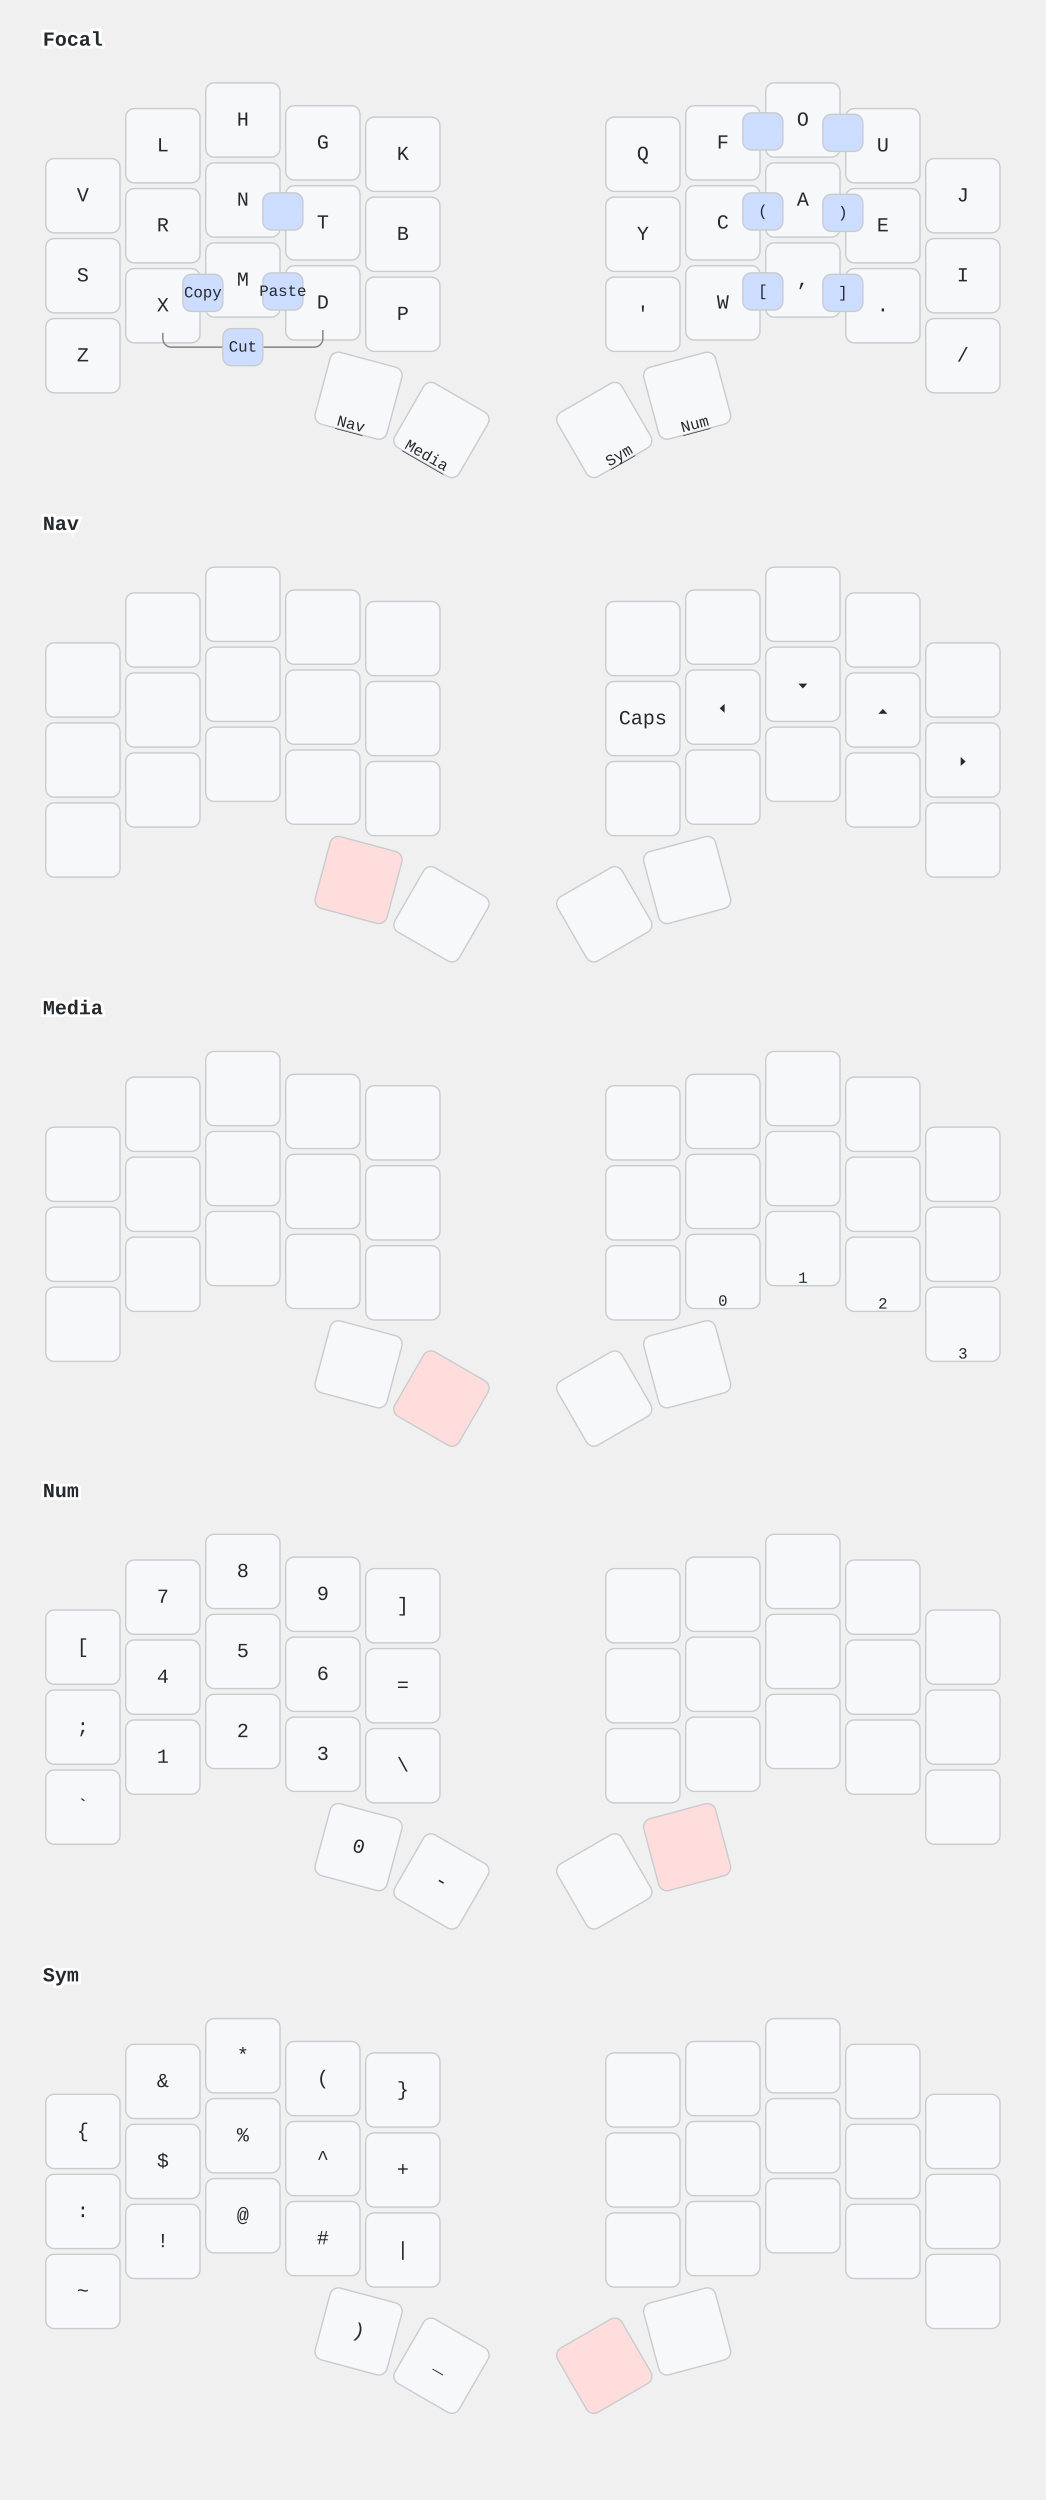
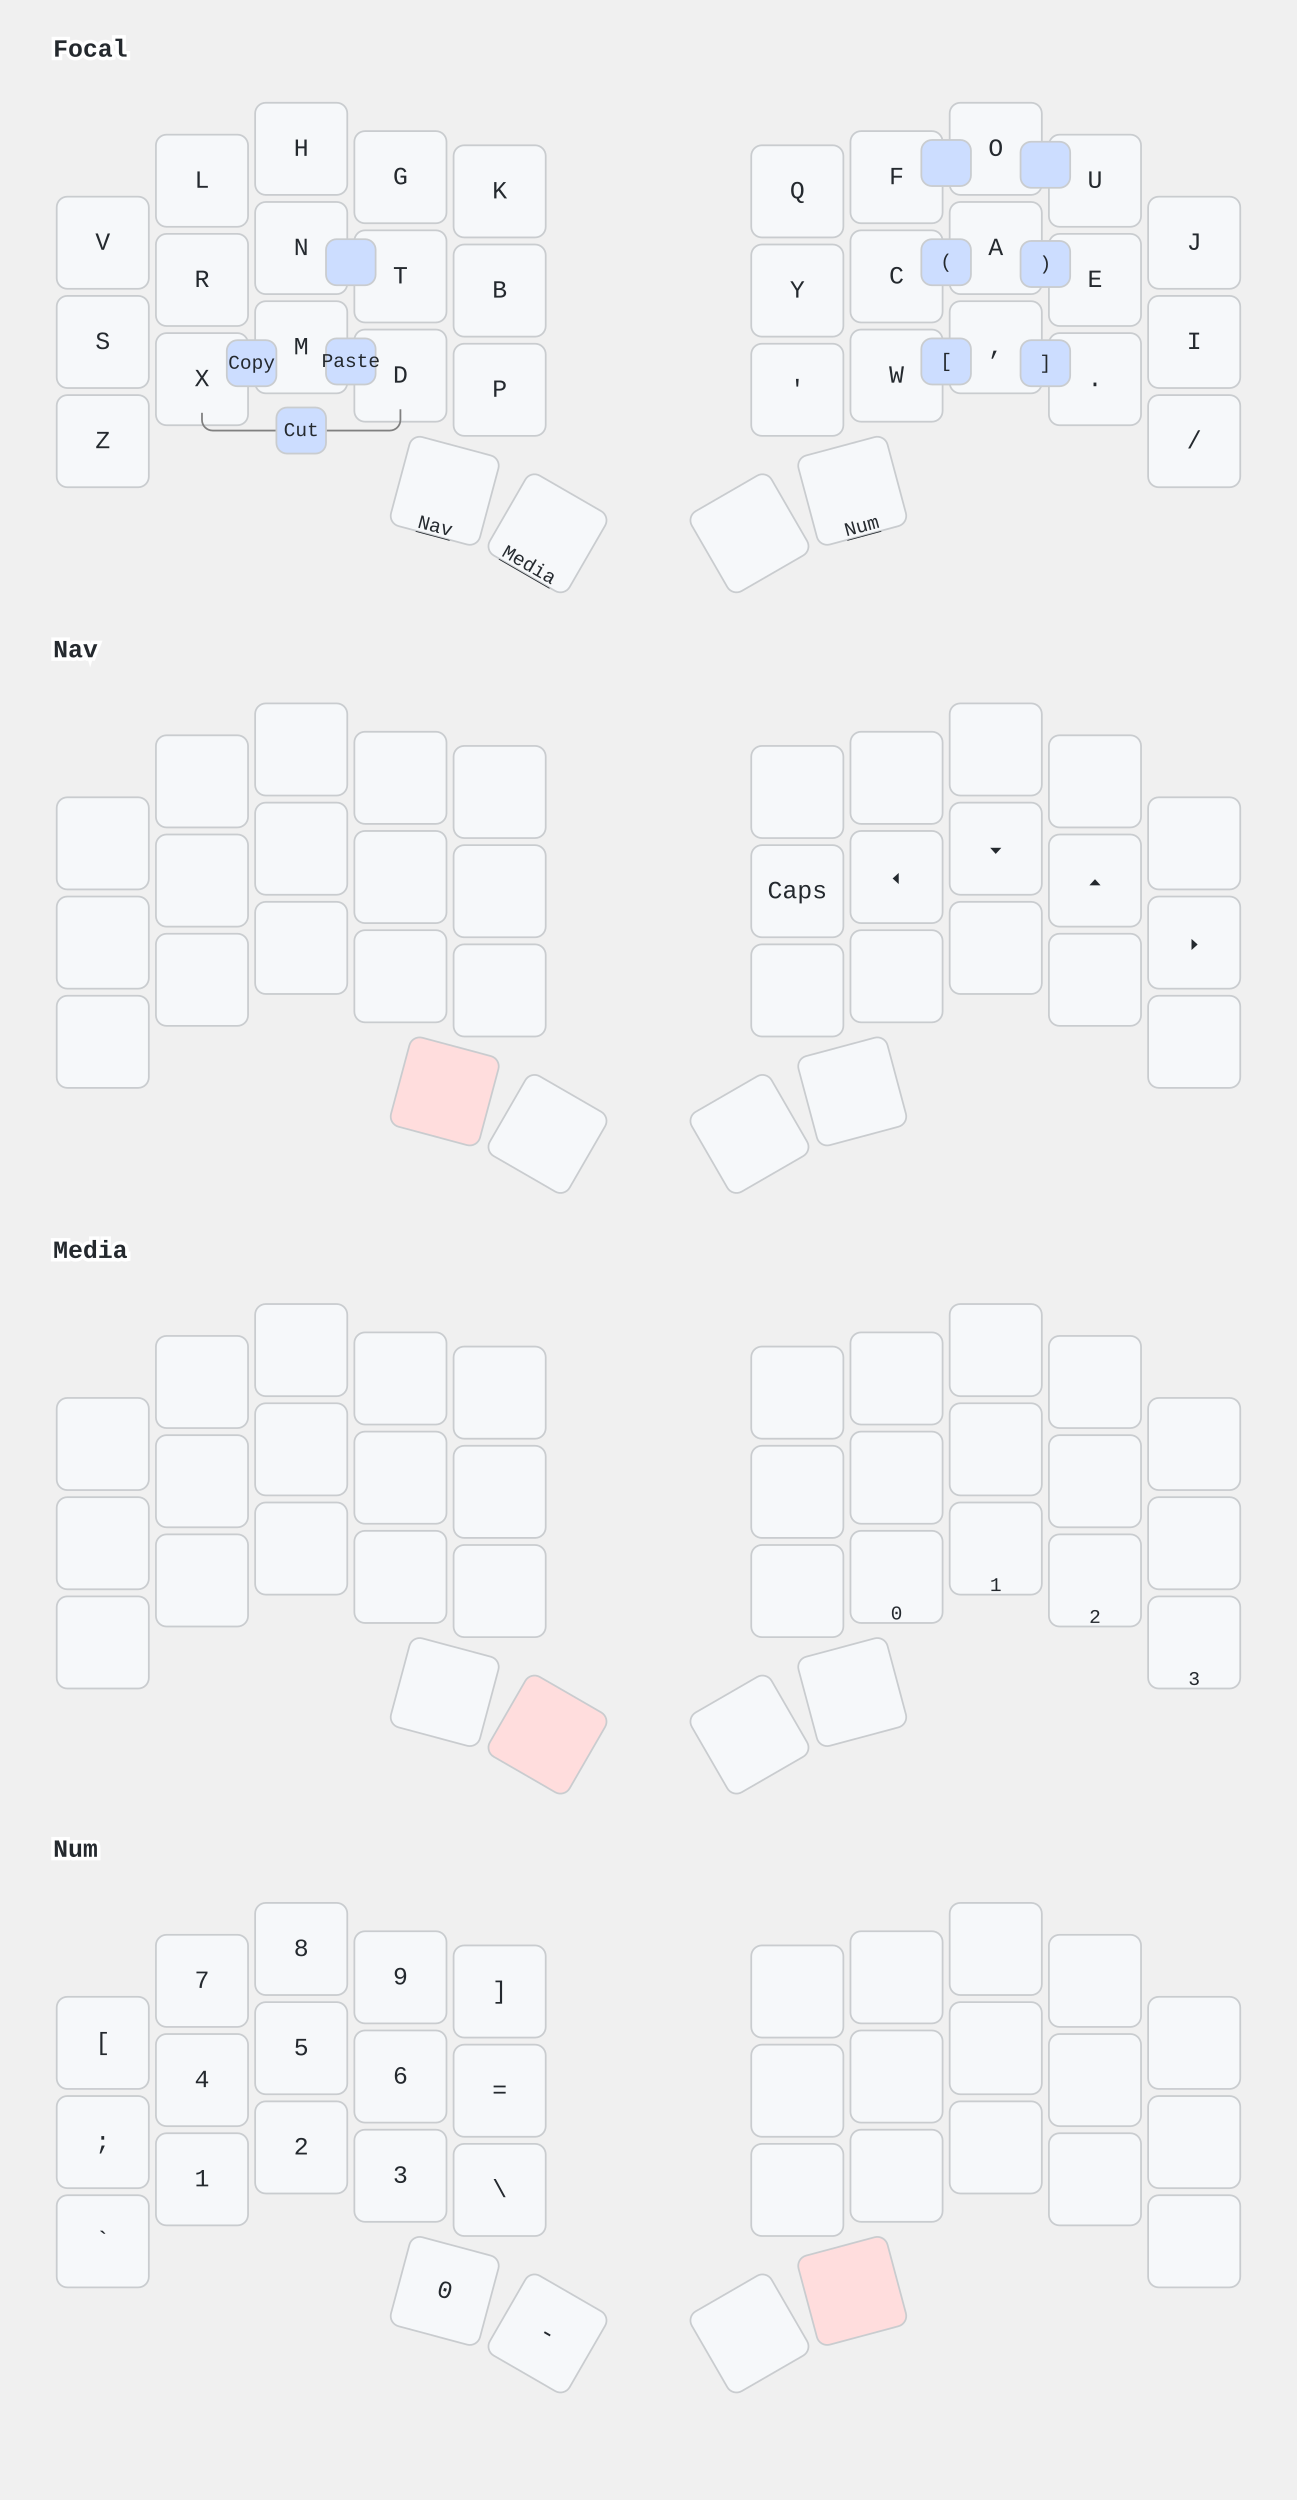
- <svg xmlns="http://www.w3.org/2000/svg" xmlns:xlink="http://www.w3.org/1999/xlink" width="732" height="1750" viewBox="0 0 732 1750" class="keymap">
+ <svg xmlns="http://www.w3.org/2000/svg" xmlns:xlink="http://www.w3.org/1999/xlink" width="732" height="1411" viewBox="0 0 732 1411" class="keymap">
  <defs>/* start glyphs */
<svg id="mdi:apple-keyboard-command">
      <svg id="mdi-apple-keyboard-command" viewBox="0 0 24 24">
        <path d="M6,2A4,4 0 0,1 10,6V8H14V6A4,4 0 0,1 18,2A4,4 0 0,1 22,6A4,4 0 0,1 18,10H16V14H18A4,4 0 0,1 22,18A4,4 0 0,1 18,22A4,4 0 0,1 14,18V16H10V18A4,4 0 0,1 6,22A4,4 0 0,1 2,18A4,4 0 0,1 6,14H8V10H6A4,4 0 0,1 2,6A4,4 0 0,1 6,2M16,18A2,2 0 0,0 18,20A2,2 0 0,0 20,18A2,2 0 0,0 18,16H16V18M14,10H10V14H14V10M6,16A2,2 0 0,0 4,18A2,2 0 0,0 6,20A2,2 0 0,0 8,18V16H6M8,6A2,2 0 0,0 6,4A2,2 0 0,0 4,6A2,2 0 0,0 6,8H8V6M18,8A2,2 0 0,0 20,6A2,2 0 0,0 18,4A2,2 0 0,0 16,6V8H18Z" />
      </svg>
    </svg>
    <svg id="mdi:apple-keyboard-control">
      <svg id="mdi-apple-keyboard-control" viewBox="0 0 24 24">
        <path d="M19.78,11.78L18.36,13.19L12,6.83L5.64,13.19L4.22,11.78L12,4L19.78,11.78Z" />
      </svg>
    </svg>
    <svg id="mdi:apple-keyboard-option">
      <svg id="mdi-apple-keyboard-option" viewBox="0 0 24 24">
        <path d="M3,4H9.11L16.15,18H21V20H14.88L7.84,6H3V4M14,4H21V6H14V4Z" />
      </svg>
    </svg>
    <svg id="mdi:apple-keyboard-shift">
      <svg id="mdi-apple-keyboard-shift" viewBox="0 0 24 24">
        <path d="M15,18V12H17.17L12,6.83L6.83,12H9V18H15M12,4L22,14H17V20H7V14H2L12,4Z" />
      </svg>
    </svg>
    <svg id="mdi:backspace-outline">
      <svg id="mdi-backspace-outline" viewBox="0 0 24 24">
        <path d="M19,15.59L17.59,17L14,13.41L10.41,17L9,15.59L12.59,12L9,8.41L10.41,7L14,10.59L17.59,7L19,8.41L15.41,12L19,15.59M22,3A2,2 0 0,1 24,5V19A2,2 0 0,1 22,21H7C6.31,21 5.77,20.64 5.41,20.11L0,12L5.41,3.88C5.77,3.35 6.31,3 7,3H22M22,5H7L2.28,12L7,19H22V5Z" />
      </svg>
    </svg>
    <svg id="mdi:backspace-reverse-outline">
      <svg id="mdi-backspace-reverse-outline" viewBox="0 0 24 24">
        <path d="M5,15.59L6.41,17L10,13.41L13.59,17L15,15.59L11.41,12L15,8.41L13.59,7L10,10.59L6.41,7L5,8.41L8.59,12L5,15.59M2,3A2,2 0 0,0 0,5V19A2,2 0 0,0 2,21H17C17.69,21 18.23,20.64 18.59,20.11L24,12L18.59,3.88C18.23,3.35 17.69,3 17,3H2M2,5H17L21.72,12L17,19H2V5Z" />
      </svg>
    </svg>
    <svg id="mdi:bluetooth-connect">
      <svg id="mdi-bluetooth-connect" viewBox="0 0 24 24">
        <path d="M19,10L17,12L19,14L21,12M14.88,16.29L13,18.17V14.41M13,5.83L14.88,7.71L13,9.58M17.71,7.71L12,2H11V9.58L6.41,5L5,6.41L10.59,12L5,17.58L6.41,19L11,14.41V22H12L17.71,16.29L13.41,12M7,12L5,10L3,12L5,14L7,12Z" />
      </svg>
    </svg>
    <svg id="mdi:bluetooth-off">
      <svg id="mdi-bluetooth-off" viewBox="0 0 24 24">
        <path d="M13,5.83L14.88,7.71L13.28,9.31L14.69,10.72L17.71,7.7L12,2H11V7.03L13,9.03M5.41,4L4,5.41L10.59,12L5,17.59L6.41,19L11,14.41V22H12L16.29,17.71L18.59,20L20,18.59M13,18.17V14.41L14.88,16.29" />
      </svg>
    </svg>
    <svg id="mdi:keyboard-esc">
      <svg id="mdi-keyboard-esc" viewBox="0 0 24 24">
        <path d="M1 7H7V9H3V11H7V13H3V15H7V17H1V7M11 7H15V9H11V11H13C14.11 11 15 11.9 15 13V15C15 16.11 14.11 17 13 17H9V15H13V13H11C9.9 13 9 12.11 9 11V9C9 7.9 9.9 7 11 7M19 7H21C22.11 7 23 7.9 23 9V10H21V9H19V15H21V14H23V15C23 16.11 22.11 17 21 17H19C17.9 17 17 16.11 17 15V9C17 7.9 17.9 7 19 7Z" />
      </svg>
    </svg>
    <svg id="mdi:keyboard-return">
      <svg id="mdi-keyboard-return" viewBox="0 0 24 24">
        <path d="M19,7V11H5.83L9.41,7.41L8,6L2,12L8,18L9.41,16.58L5.83,13H21V7H19Z" />
      </svg>
    </svg>
    <svg id="mdi:keyboard-space">
      <svg id="mdi-keyboard-space" viewBox="0 0 24 24">
        <path d="M3 15H5V19H19V15H21V19C21 20.1 20.1 21 19 21H5C3.9 21 3 20.1 3 19V15Z" />
      </svg>
    </svg>
    <svg id="mdi:keyboard-tab">
      <svg id="mdi-keyboard-tab" viewBox="0 0 24 24">
        <path d="M20,18H22V6H20M11.59,7.41L15.17,11H1V13H15.17L11.59,16.58L13,18L19,12L13,6L11.59,7.41Z" />
      </svg>
    </svg>
    <svg id="mdi:lightbulb-on-outline">
      <svg id="mdi-lightbulb-on-outline" viewBox="0 0 24 24">
        <path d="M20,11H23V13H20V11M1,11H4V13H1V11M13,1V4H11V1H13M4.92,3.5L7.05,5.64L5.63,7.05L3.5,4.93L4.92,3.5M16.95,5.63L19.07,3.5L20.5,4.93L18.37,7.05L16.95,5.63M12,6A6,6 0 0,1 18,12C18,14.22 16.79,16.16 15,17.2V19A1,1 0 0,1 14,20H10A1,1 0 0,1 9,19V17.2C7.21,16.16 6,14.22 6,12A6,6 0 0,1 12,6M14,21V22A1,1 0 0,1 13,23H11A1,1 0 0,1 10,22V21H14M11,18H13V15.87C14.73,15.43 16,13.86 16,12A4,4 0 0,0 12,8A4,4 0 0,0 8,12C8,13.86 9.27,15.43 11,15.87V18Z" />
      </svg>
    </svg>
    <svg id="mdi:lightbulb-outline">
      <svg id="mdi-lightbulb-outline" viewBox="0 0 24 24">
        <path d="M12,2A7,7 0 0,1 19,9C19,11.38 17.81,13.47 16,14.74V17A1,1 0 0,1 15,18H9A1,1 0 0,1 8,17V14.74C6.19,13.47 5,11.38 5,9A7,7 0 0,1 12,2M9,21V20H15V21A1,1 0 0,1 14,22H10A1,1 0 0,1 9,21M12,4A5,5 0 0,0 7,9C7,11.05 8.23,12.81 10,13.58V16H14V13.58C15.77,12.81 17,11.05 17,9A5,5 0 0,0 12,4Z" />
      </svg>
    </svg>
    <svg id="mdi:play-pause">
      <svg id="mdi-play-pause" viewBox="0 0 24 24">
        <path d="M3,5V19L11,12M13,19H16V5H13M18,5V19H21V5" />
      </svg>
    </svg>
    <svg id="mdi:skip-next">
      <svg id="mdi-skip-next" viewBox="0 0 24 24">
        <path d="M16,18H18V6H16M6,18L14.5,12L6,6V18Z" />
      </svg>
    </svg>
    <svg id="mdi:skip-previous">
      <svg id="mdi-skip-previous" viewBox="0 0 24 24">
        <path d="M6,18V6H8V18H6M9.5,12L18,6V18L9.5,12Z" />
      </svg>
    </svg>
    <svg id="mdi:volume-high">
      <svg id="mdi-volume-high" viewBox="0 0 24 24">
        <path d="M14,3.23V5.29C16.89,6.15 19,8.83 19,12C19,15.17 16.89,17.84 14,18.7V20.77C18,19.86 21,16.28 21,12C21,7.72 18,4.14 14,3.23M16.5,12C16.5,10.23 15.5,8.71 14,7.97V16C15.5,15.29 16.5,13.76 16.5,12M3,9V15H7L12,20V4L7,9H3Z" />
      </svg>
    </svg>
    <svg id="mdi:volume-low">
      <svg id="mdi-volume-low" viewBox="0 0 24 24">
        <path d="M7,9V15H11L16,20V4L11,9H7Z" />
      </svg>
    </svg>
    <svg id="mdi:volume-off">
      <svg id="mdi-volume-off" viewBox="0 0 24 24">
        <path d="M12,4L9.91,6.09L12,8.18M4.27,3L3,4.27L7.73,9H3V15H7L12,20V13.27L16.25,17.53C15.58,18.04 14.83,18.46 14,18.7V20.77C15.38,20.45 16.63,19.82 17.68,18.96L19.73,21L21,19.73L12,10.73M19,12C19,12.94 18.8,13.82 18.46,14.64L19.97,16.15C20.62,14.91 21,13.5 21,12C21,7.72 18,4.14 14,3.23V5.29C16.89,6.15 19,8.83 19,12M16.5,12C16.5,10.23 15.5,8.71 14,7.97V10.18L16.45,12.63C16.5,12.43 16.5,12.21 16.5,12Z" />
      </svg>
    </svg>
  </defs>/* end glyphs */
<style>/* inherit to force styles through use tags */
svg path {
    fill: inherit;
}

/* font and background color specifications */
svg.keymap {
    font-family: SFMono-Regular,Consolas,Liberation Mono,Menlo,monospace;
    font-size: 14px;
    font-kerning: normal;
    text-rendering: optimizeLegibility;
    fill: #24292e;
}

/* default key styling */
rect.key {
    fill: #f6f8fa;
}

rect.key, rect.combo {
    stroke: #c9cccf;
    stroke-width: 1;
}

/* default key side styling, only used is draw_key_sides is set */
rect.side {
    filter: brightness(90%);
}

/* color accent for combo boxes */
rect.combo, rect.combo-separate {
    fill: #cdf;
}

/* color accent for held keys */
rect.held, rect.combo.held {
    fill: #fdd;
}

/* color accent for ghost (optional) keys */
rect.ghost, rect.combo.ghost {
    stroke-dasharray: 4, 4;
    stroke-width: 2;
}

text {
    text-anchor: middle;
    dominant-baseline: middle;
}

/* styling for layer labels */
text.label {
    font-weight: bold;
    text-anchor: start;
    stroke: white;
    stroke-width: 4;
    paint-order: stroke;
}

/* styling for optional footer */
text.footer {
    text-anchor: end;
    dominant-baseline: auto;
    stroke: white;
    stroke-width: 4;
    paint-order: stroke;
}

/* styling for combo tap, and key non-tap label text */
text.combo, text.hold, text.shifted, text.left, text.right, text.tl, text.tr, text.bl, text.br {
    font-size: 11px;
}

text.hold, text.bl, text.br {
    text-anchor: middle;
    dominant-baseline: auto;
}

text.shifted, text.tl, text.tr {
    text-anchor: middle;
    dominant-baseline: hanging;
}

text.left, text.tl, text.bl {
    text-anchor: start;
}

text.right, text.tr, text.br {
    text-anchor: end;
}

text.layer-activator {
    text-decoration: underline;
}

/* styling for hold/shifted label text in combo box */
text.combo.hold, text.combo.shifted, text.combo.left, text.combo.right {
    font-size: 8px;
}

/* lighter symbol for transparent keys */
text.trans {
    fill: #7b7e81;
}

/* styling for combo dendrons */
path.combo {
    stroke-width: 1;
    stroke: gray;
    fill: none;
}

/* Start Tabler Icons Cleanup */
/* cannot use height/width with glyphs */
.icon-tabler &gt; path {
    fill: inherit;
    stroke: inherit;
    stroke-width: 2;
}
/* hide tabler's default box */
.icon-tabler &gt; path[stroke="none"][fill="none"] {
    visibility: hidden;
}
/* End Tabler Icons Cleanup */

@media (prefers-color-scheme: dark) {
svg.keymap { fill: #d1d6db; }
rect.key { fill: #3f4750; }
rect.key, rect.combo { stroke: #60666c; }
rect.combo, rect.combo-separate { fill: #1f3d7a; }
rect.held, rect.combo.held { fill: #854747; }
text.label, text.footer { stroke: black; }
text.trans { fill: #7e8184; }
path.combo { stroke: #7f7f7f; }

}</style>
  <g transform="translate(30, 0)" class="layer-Focal">
    <text x="0" y="28" class="label" id="Focal">Focal</text>
    <g transform="translate(0, 56)">
      <g transform="translate(28, 81)" class="key keypos-0">
        <rect rx="6" ry="6" x="-26" y="-26" width="52" height="52" class="key" />
        <text x="0" y="0" class="key tap">V</text>
      </g>
      <g transform="translate(84, 46)" class="key keypos-1">
        <rect rx="6" ry="6" x="-26" y="-26" width="52" height="52" class="key" />
        <text x="0" y="0" class="key tap">L</text>
      </g>
      <g transform="translate(140, 28)" class="key keypos-2">
        <rect rx="6" ry="6" x="-26" y="-26" width="52" height="52" class="key" />
        <text x="0" y="0" class="key tap">H</text>
      </g>
      <g transform="translate(196, 44)" class="key keypos-3">
        <rect rx="6" ry="6" x="-26" y="-26" width="52" height="52" class="key" />
        <text x="0" y="0" class="key tap">G</text>
      </g>
      <g transform="translate(252, 52)" class="key keypos-4">
        <rect rx="6" ry="6" x="-26" y="-26" width="52" height="52" class="key" />
        <text x="0" y="0" class="key tap">K</text>
      </g>
      <g transform="translate(420, 52)" class="key keypos-5">
        <rect rx="6" ry="6" x="-26" y="-26" width="52" height="52" class="key" />
        <text x="0" y="0" class="key tap">Q</text>
      </g>
      <g transform="translate(476, 44)" class="key keypos-6">
        <rect rx="6" ry="6" x="-26" y="-26" width="52" height="52" class="key" />
        <text x="0" y="0" class="key tap">F</text>
      </g>
      <g transform="translate(532, 28)" class="key keypos-7">
        <rect rx="6" ry="6" x="-26" y="-26" width="52" height="52" class="key" />
        <text x="0" y="0" class="key tap">O</text>
      </g>
      <g transform="translate(588, 46)" class="key keypos-8">
        <rect rx="6" ry="6" x="-26" y="-26" width="52" height="52" class="key" />
        <text x="0" y="0" class="key tap">U</text>
      </g>
      <g transform="translate(644, 81)" class="key keypos-9">
        <rect rx="6" ry="6" x="-26" y="-26" width="52" height="52" class="key" />
        <text x="0" y="0" class="key tap">J</text>
      </g>
      <g transform="translate(28, 137)" class="key keypos-10">
        <rect rx="6" ry="6" x="-26" y="-26" width="52" height="52" class="key" />
        <text x="0" y="0" class="key tap">S</text>
        <use href="#mdi:apple-keyboard-control" xlink:href="#mdi:apple-keyboard-control" x="-6" y="12" height="12" width="12.0" class="key hold glyph mdi:apple-keyboard-control" />
      </g>
      <g transform="translate(84, 102)" class="key keypos-11">
        <rect rx="6" ry="6" x="-26" y="-26" width="52" height="52" class="key" />
        <text x="0" y="0" class="key tap">R</text>
        <use href="#mdi:apple-keyboard-option" xlink:href="#mdi:apple-keyboard-option" x="-6" y="12" height="12" width="12.0" class="key hold glyph mdi:apple-keyboard-option" />
      </g>
      <g transform="translate(140, 84)" class="key keypos-12">
        <rect rx="6" ry="6" x="-26" y="-26" width="52" height="52" class="key" />
        <text x="0" y="0" class="key tap">N</text>
        <use href="#mdi:apple-keyboard-command" xlink:href="#mdi:apple-keyboard-command" x="-6" y="12" height="12" width="12.0" class="key hold glyph mdi:apple-keyboard-command" />
      </g>
      <g transform="translate(196, 100)" class="key keypos-13">
        <rect rx="6" ry="6" x="-26" y="-26" width="52" height="52" class="key" />
        <text x="0" y="0" class="key tap">T</text>
        <use href="#mdi:apple-keyboard-shift" xlink:href="#mdi:apple-keyboard-shift" x="-6" y="12" height="12" width="12.0" class="key hold glyph mdi:apple-keyboard-shift" />
      </g>
      <g transform="translate(252, 108)" class="key keypos-14">
        <rect rx="6" ry="6" x="-26" y="-26" width="52" height="52" class="key" />
        <text x="0" y="0" class="key tap">B</text>
      </g>
      <g transform="translate(420, 108)" class="key keypos-15">
        <rect rx="6" ry="6" x="-26" y="-26" width="52" height="52" class="key" />
        <text x="0" y="0" class="key tap">Y</text>
      </g>
      <g transform="translate(476, 100)" class="key keypos-16">
        <rect rx="6" ry="6" x="-26" y="-26" width="52" height="52" class="key" />
        <text x="0" y="0" class="key tap">C</text>
        <use href="#mdi:apple-keyboard-shift" xlink:href="#mdi:apple-keyboard-shift" x="-6" y="12" height="12" width="12.0" class="key hold glyph mdi:apple-keyboard-shift" />
      </g>
      <g transform="translate(532, 84)" class="key keypos-17">
        <rect rx="6" ry="6" x="-26" y="-26" width="52" height="52" class="key" />
        <text x="0" y="0" class="key tap">A</text>
        <use href="#mdi:apple-keyboard-command" xlink:href="#mdi:apple-keyboard-command" x="-6" y="12" height="12" width="12.0" class="key hold glyph mdi:apple-keyboard-command" />
      </g>
      <g transform="translate(588, 102)" class="key keypos-18">
        <rect rx="6" ry="6" x="-26" y="-26" width="52" height="52" class="key" />
        <text x="0" y="0" class="key tap">E</text>
        <use href="#mdi:apple-keyboard-option" xlink:href="#mdi:apple-keyboard-option" x="-6" y="12" height="12" width="12.0" class="key hold glyph mdi:apple-keyboard-option" />
      </g>
      <g transform="translate(644, 137)" class="key keypos-19">
        <rect rx="6" ry="6" x="-26" y="-26" width="52" height="52" class="key" />
        <text x="0" y="0" class="key tap">I</text>
        <use href="#mdi:apple-keyboard-control" xlink:href="#mdi:apple-keyboard-control" x="-6" y="12" height="12" width="12.0" class="key hold glyph mdi:apple-keyboard-control" />
      </g>
      <g transform="translate(28, 193)" class="key keypos-20">
        <rect rx="6" ry="6" x="-26" y="-26" width="52" height="52" class="key" />
        <text x="0" y="0" class="key tap">Z</text>
      </g>
      <g transform="translate(84, 158)" class="key keypos-21">
        <rect rx="6" ry="6" x="-26" y="-26" width="52" height="52" class="key" />
        <text x="0" y="0" class="key tap">X</text>
      </g>
      <g transform="translate(140, 140)" class="key keypos-22">
        <rect rx="6" ry="6" x="-26" y="-26" width="52" height="52" class="key" />
        <text x="0" y="0" class="key tap">M</text>
      </g>
      <g transform="translate(196, 156)" class="key keypos-23">
        <rect rx="6" ry="6" x="-26" y="-26" width="52" height="52" class="key" />
        <text x="0" y="0" class="key tap">D</text>
      </g>
      <g transform="translate(252, 164)" class="key keypos-24">
        <rect rx="6" ry="6" x="-26" y="-26" width="52" height="52" class="key" />
        <text x="0" y="0" class="key tap">P</text>
      </g>
      <g transform="translate(420, 164)" class="key keypos-25">
        <rect rx="6" ry="6" x="-26" y="-26" width="52" height="52" class="key" />
        <text x="0" y="0" class="key tap">'</text>
      </g>
      <g transform="translate(476, 156)" class="key keypos-26">
        <rect rx="6" ry="6" x="-26" y="-26" width="52" height="52" class="key" />
        <text x="0" y="0" class="key tap">W</text>
      </g>
      <g transform="translate(532, 140)" class="key keypos-27">
        <rect rx="6" ry="6" x="-26" y="-26" width="52" height="52" class="key" />
        <text x="0" y="0" class="key tap">,</text>
      </g>
      <g transform="translate(588, 158)" class="key keypos-28">
        <rect rx="6" ry="6" x="-26" y="-26" width="52" height="52" class="key" />
        <text x="0" y="0" class="key tap">.</text>
      </g>
      <g transform="translate(644, 193)" class="key keypos-29">
        <rect rx="6" ry="6" x="-26" y="-26" width="52" height="52" class="key" />
        <text x="0" y="0" class="key tap">/</text>
      </g>
      <g transform="translate(221, 221) rotate(15.0)" class="key keypos-30">
        <rect rx="6" ry="6" x="-26" y="-26" width="52" height="52" class="key" />
        <use href="#mdi:keyboard-space" xlink:href="#mdi:keyboard-space" x="-7" y="-7" height="14" width="14.0" class="key tap glyph mdi:keyboard-space" />
        <a href="#Nav">
          <text x="0" y="24" class="key hold layer-activator">Nav</text>
        </a>
      </g>
      <g transform="translate(279, 245) rotate(30.0)" class="key keypos-31">
        <rect rx="6" ry="6" x="-26" y="-26" width="52" height="52" class="key" />
        <use href="#mdi:keyboard-tab" xlink:href="#mdi:keyboard-tab" x="-7" y="-7" height="14" width="14.0" class="key tap glyph mdi:keyboard-tab" />
        <a href="#Media">
          <text x="0" y="24" class="key hold layer-activator">Media</text>
        </a>
      </g>
      <g transform="translate(393, 245) rotate(-30.0)" class="key keypos-32">
        <rect rx="6" ry="6" x="-26" y="-26" width="52" height="52" class="key" />
        <use href="#mdi:keyboard-return" xlink:href="#mdi:keyboard-return" x="-7" y="-7" height="14" width="14.0" class="key tap glyph mdi:keyboard-return" />
-         <a href="#Sym">
-           <text x="0" y="24" class="key hold layer-activator">Sym</text>
-         </a>
      </g>
      <g transform="translate(451, 221) rotate(-15.0)" class="key keypos-33">
        <rect rx="6" ry="6" x="-26" y="-26" width="52" height="52" class="key" />
        <use href="#mdi:backspace-outline" xlink:href="#mdi:backspace-outline" x="-7" y="-7" height="14" width="14.0" class="key tap glyph mdi:backspace-outline" />
        <a href="#Num">
          <text x="0" y="24" class="key hold layer-activator">Num</text>
        </a>
      </g>
      <g class="combo combopos-0">
        <rect rx="6" ry="6" x="154" y="79" width="28" height="26" class="combo" />
        <use href="#mdi:keyboard-esc" xlink:href="#mdi:keyboard-esc" x="161" y="85" height="14" width="14.0" class="combo tap glyph mdi:keyboard-esc" />
      </g>
      <g class="combo combopos-1">
        <rect rx="6" ry="6" x="98" y="136" width="28" height="26" class="combo" />
        <text x="112" y="149" class="combo tap">Copy</text>
      </g>
      <g class="combo combopos-2">
        <rect rx="6" ry="6" x="154" y="135" width="28" height="26" class="combo" />
        <text x="168" y="148" class="combo tap">Paste</text>
      </g>
      <g class="combo combopos-3">
        <path d="M140,187 h-50 a6.0,6.0 0 0 1 -6.0,-6.0 v-4" class="combo" />
        <path d="M140,187 h50 a6.0,6.0 0 0 0 6.0,-6.0 v-6" class="combo" />
        <rect rx="6" ry="6" x="126" y="174" width="28" height="26" class="combo" />
        <text x="140" y="187" class="combo tap">Cut</text>
      </g>
      <g class="combo combopos-4">
        <rect rx="6" ry="6" x="490" y="23" width="28" height="26" class="combo" />
        <use href="#mdi:backspace-outline" xlink:href="#mdi:backspace-outline" x="497" y="29" height="14" width="14.0" class="combo tap glyph mdi:backspace-outline" />
      </g>
      <g class="combo combopos-5">
        <rect rx="6" ry="6" x="546" y="24" width="28" height="26" class="combo" />
        <use href="#mdi:backspace-reverse-outline" xlink:href="#mdi:backspace-reverse-outline" x="553" y="30" height="14" width="14.0" class="combo tap glyph mdi:backspace-reverse-outline" />
      </g>
      <g class="combo combopos-6">
        <rect rx="6" ry="6" x="490" y="79" width="28" height="26" class="combo" />
        <text x="504" y="92" class="combo tap">(</text>
      </g>
      <g class="combo combopos-7">
        <rect rx="6" ry="6" x="546" y="80" width="28" height="26" class="combo" />
        <text x="560" y="93" class="combo tap">)</text>
      </g>
      <g class="combo combopos-8">
        <rect rx="6" ry="6" x="490" y="135" width="28" height="26" class="combo" />
        <text x="504" y="148" class="combo tap">[</text>
      </g>
      <g class="combo combopos-9">
        <rect rx="6" ry="6" x="546" y="136" width="28" height="26" class="combo" />
        <text x="560" y="149" class="combo tap">]</text>
      </g>
    </g>
  </g>
  <g transform="translate(30, 339)" class="layer-Nav">
    <text x="0" y="28" class="label" id="Nav">Nav</text>
    <g transform="translate(0, 56)">
      <g transform="translate(28, 81)" class="key keypos-0">
        <rect rx="6" ry="6" x="-26" y="-26" width="52" height="52" class="key" />
      </g>
      <g transform="translate(84, 46)" class="key keypos-1">
        <rect rx="6" ry="6" x="-26" y="-26" width="52" height="52" class="key" />
      </g>
      <g transform="translate(140, 28)" class="key keypos-2">
        <rect rx="6" ry="6" x="-26" y="-26" width="52" height="52" class="key" />
      </g>
      <g transform="translate(196, 44)" class="key keypos-3">
        <rect rx="6" ry="6" x="-26" y="-26" width="52" height="52" class="key" />
      </g>
      <g transform="translate(252, 52)" class="key keypos-4">
        <rect rx="6" ry="6" x="-26" y="-26" width="52" height="52" class="key" />
      </g>
      <g transform="translate(420, 52)" class="key keypos-5">
        <rect rx="6" ry="6" x="-26" y="-26" width="52" height="52" class="key" />
      </g>
      <g transform="translate(476, 44)" class="key keypos-6">
        <rect rx="6" ry="6" x="-26" y="-26" width="52" height="52" class="key" />
      </g>
      <g transform="translate(532, 28)" class="key keypos-7">
        <rect rx="6" ry="6" x="-26" y="-26" width="52" height="52" class="key" />
      </g>
      <g transform="translate(588, 46)" class="key keypos-8">
        <rect rx="6" ry="6" x="-26" y="-26" width="52" height="52" class="key" />
      </g>
      <g transform="translate(644, 81)" class="key keypos-9">
        <rect rx="6" ry="6" x="-26" y="-26" width="52" height="52" class="key" />
      </g>
      <g transform="translate(28, 137)" class="key keypos-10">
        <rect rx="6" ry="6" x="-26" y="-26" width="52" height="52" class="key" />
        <use href="#mdi:apple-keyboard-control" xlink:href="#mdi:apple-keyboard-control" x="-7" y="-7" height="14" width="14.0" class="key tap glyph mdi:apple-keyboard-control" />
      </g>
      <g transform="translate(84, 102)" class="key keypos-11">
        <rect rx="6" ry="6" x="-26" y="-26" width="52" height="52" class="key" />
        <use href="#mdi:apple-keyboard-option" xlink:href="#mdi:apple-keyboard-option" x="-7" y="-7" height="14" width="14.0" class="key tap glyph mdi:apple-keyboard-option" />
      </g>
      <g transform="translate(140, 84)" class="key keypos-12">
        <rect rx="6" ry="6" x="-26" y="-26" width="52" height="52" class="key" />
        <use href="#mdi:apple-keyboard-command" xlink:href="#mdi:apple-keyboard-command" x="-7" y="-7" height="14" width="14.0" class="key tap glyph mdi:apple-keyboard-command" />
      </g>
      <g transform="translate(196, 100)" class="key keypos-13">
        <rect rx="6" ry="6" x="-26" y="-26" width="52" height="52" class="key" />
        <use href="#mdi:apple-keyboard-shift" xlink:href="#mdi:apple-keyboard-shift" x="-7" y="-7" height="14" width="14.0" class="key tap glyph mdi:apple-keyboard-shift" />
      </g>
      <g transform="translate(252, 108)" class="key keypos-14">
        <rect rx="6" ry="6" x="-26" y="-26" width="52" height="52" class="key" />
      </g>
      <g transform="translate(420, 108)" class="key keypos-15">
        <rect rx="6" ry="6" x="-26" y="-26" width="52" height="52" class="key" />
        <text x="0" y="0" class="key tap">Caps</text>
      </g>
      <g transform="translate(476, 100)" class="key keypos-16">
        <rect rx="6" ry="6" x="-26" y="-26" width="52" height="52" class="key" />
        <text x="0" y="0" class="key tap">⏴</text>
      </g>
      <g transform="translate(532, 84)" class="key keypos-17">
        <rect rx="6" ry="6" x="-26" y="-26" width="52" height="52" class="key" />
        <text x="0" y="0" class="key tap">⏷</text>
      </g>
      <g transform="translate(588, 102)" class="key keypos-18">
        <rect rx="6" ry="6" x="-26" y="-26" width="52" height="52" class="key" />
        <text x="0" y="0" class="key tap">⏶</text>
      </g>
      <g transform="translate(644, 137)" class="key keypos-19">
        <rect rx="6" ry="6" x="-26" y="-26" width="52" height="52" class="key" />
        <text x="0" y="0" class="key tap">⏵</text>
      </g>
      <g transform="translate(28, 193)" class="key keypos-20">
        <rect rx="6" ry="6" x="-26" y="-26" width="52" height="52" class="key" />
      </g>
      <g transform="translate(84, 158)" class="key keypos-21">
        <rect rx="6" ry="6" x="-26" y="-26" width="52" height="52" class="key" />
      </g>
      <g transform="translate(140, 140)" class="key keypos-22">
        <rect rx="6" ry="6" x="-26" y="-26" width="52" height="52" class="key" />
      </g>
      <g transform="translate(196, 156)" class="key keypos-23">
        <rect rx="6" ry="6" x="-26" y="-26" width="52" height="52" class="key" />
      </g>
      <g transform="translate(252, 164)" class="key keypos-24">
        <rect rx="6" ry="6" x="-26" y="-26" width="52" height="52" class="key" />
      </g>
      <g transform="translate(420, 164)" class="key keypos-25">
        <rect rx="6" ry="6" x="-26" y="-26" width="52" height="52" class="key" />
      </g>
      <g transform="translate(476, 156)" class="key keypos-26">
        <rect rx="6" ry="6" x="-26" y="-26" width="52" height="52" class="key" />
      </g>
      <g transform="translate(532, 140)" class="key keypos-27">
        <rect rx="6" ry="6" x="-26" y="-26" width="52" height="52" class="key" />
      </g>
      <g transform="translate(588, 158)" class="key keypos-28">
        <rect rx="6" ry="6" x="-26" y="-26" width="52" height="52" class="key" />
      </g>
      <g transform="translate(644, 193)" class="key keypos-29">
        <rect rx="6" ry="6" x="-26" y="-26" width="52" height="52" class="key" />
      </g>
      <g transform="translate(221, 221) rotate(15.0)" class="key held keypos-30">
        <rect rx="6" ry="6" x="-26" y="-26" width="52" height="52" class="key held" />
      </g>
      <g transform="translate(279, 245) rotate(30.0)" class="key keypos-31">
        <rect rx="6" ry="6" x="-26" y="-26" width="52" height="52" class="key" />
      </g>
      <g transform="translate(393, 245) rotate(-30.0)" class="key keypos-32">
        <rect rx="6" ry="6" x="-26" y="-26" width="52" height="52" class="key" />
      </g>
      <g transform="translate(451, 221) rotate(-15.0)" class="key keypos-33">
        <rect rx="6" ry="6" x="-26" y="-26" width="52" height="52" class="key" />
      </g>
    </g>
  </g>
  <g transform="translate(30, 678)" class="layer-Media">
    <text x="0" y="28" class="label" id="Media">Media</text>
    <g transform="translate(0, 56)">
      <g transform="translate(28, 81)" class="key keypos-0">
        <rect rx="6" ry="6" x="-26" y="-26" width="52" height="52" class="key" />
      </g>
      <g transform="translate(84, 46)" class="key keypos-1">
        <rect rx="6" ry="6" x="-26" y="-26" width="52" height="52" class="key" />
      </g>
      <g transform="translate(140, 28)" class="key keypos-2">
        <rect rx="6" ry="6" x="-26" y="-26" width="52" height="52" class="key" />
      </g>
      <g transform="translate(196, 44)" class="key keypos-3">
        <rect rx="6" ry="6" x="-26" y="-26" width="52" height="52" class="key" />
      </g>
      <g transform="translate(252, 52)" class="key keypos-4">
        <rect rx="6" ry="6" x="-26" y="-26" width="52" height="52" class="key" />
      </g>
      <g transform="translate(420, 52)" class="key keypos-5">
        <rect rx="6" ry="6" x="-26" y="-26" width="52" height="52" class="key" />
        <use href="#mdi:bluetooth-off" xlink:href="#mdi:bluetooth-off" x="-7" y="-7" height="14" width="14.0" class="key tap glyph mdi:bluetooth-off" />
      </g>
      <g transform="translate(476, 44)" class="key keypos-6">
        <rect rx="6" ry="6" x="-26" y="-26" width="52" height="52" class="key" />
      </g>
      <g transform="translate(532, 28)" class="key keypos-7">
        <rect rx="6" ry="6" x="-26" y="-26" width="52" height="52" class="key" />
        <use href="#mdi:lightbulb-outline" xlink:href="#mdi:lightbulb-outline" x="-7" y="-7" height="14" width="14.0" class="key tap glyph mdi:lightbulb-outline" />
      </g>
      <g transform="translate(588, 46)" class="key keypos-8">
        <rect rx="6" ry="6" x="-26" y="-26" width="52" height="52" class="key" />
        <use href="#mdi:lightbulb-on-outline" xlink:href="#mdi:lightbulb-on-outline" x="-7" y="-7" height="14" width="14.0" class="key tap glyph mdi:lightbulb-on-outline" />
      </g>
      <g transform="translate(644, 81)" class="key keypos-9">
        <rect rx="6" ry="6" x="-26" y="-26" width="52" height="52" class="key" />
      </g>
      <g transform="translate(28, 137)" class="key keypos-10">
        <rect rx="6" ry="6" x="-26" y="-26" width="52" height="52" class="key" />
        <use href="#mdi:apple-keyboard-control" xlink:href="#mdi:apple-keyboard-control" x="-7" y="-7" height="14" width="14.0" class="key tap glyph mdi:apple-keyboard-control" />
      </g>
      <g transform="translate(84, 102)" class="key keypos-11">
        <rect rx="6" ry="6" x="-26" y="-26" width="52" height="52" class="key" />
        <use href="#mdi:apple-keyboard-option" xlink:href="#mdi:apple-keyboard-option" x="-7" y="-7" height="14" width="14.0" class="key tap glyph mdi:apple-keyboard-option" />
      </g>
      <g transform="translate(140, 84)" class="key keypos-12">
        <rect rx="6" ry="6" x="-26" y="-26" width="52" height="52" class="key" />
        <use href="#mdi:apple-keyboard-command" xlink:href="#mdi:apple-keyboard-command" x="-7" y="-7" height="14" width="14.0" class="key tap glyph mdi:apple-keyboard-command" />
      </g>
      <g transform="translate(196, 100)" class="key keypos-13">
        <rect rx="6" ry="6" x="-26" y="-26" width="52" height="52" class="key" />
        <use href="#mdi:apple-keyboard-shift" xlink:href="#mdi:apple-keyboard-shift" x="-7" y="-7" height="14" width="14.0" class="key tap glyph mdi:apple-keyboard-shift" />
      </g>
      <g transform="translate(252, 108)" class="key keypos-14">
        <rect rx="6" ry="6" x="-26" y="-26" width="52" height="52" class="key" />
      </g>
      <g transform="translate(420, 108)" class="key keypos-15">
        <rect rx="6" ry="6" x="-26" y="-26" width="52" height="52" class="key" />
      </g>
      <g transform="translate(476, 100)" class="key keypos-16">
        <rect rx="6" ry="6" x="-26" y="-26" width="52" height="52" class="key" />
        <use href="#mdi:skip-previous" xlink:href="#mdi:skip-previous" x="-7" y="-7" height="14" width="14.0" class="key tap glyph mdi:skip-previous" />
      </g>
      <g transform="translate(532, 84)" class="key keypos-17">
        <rect rx="6" ry="6" x="-26" y="-26" width="52" height="52" class="key" />
        <use href="#mdi:volume-low" xlink:href="#mdi:volume-low" x="-7" y="-7" height="14" width="14.0" class="key tap glyph mdi:volume-low" />
      </g>
      <g transform="translate(588, 102)" class="key keypos-18">
        <rect rx="6" ry="6" x="-26" y="-26" width="52" height="52" class="key" />
        <use href="#mdi:volume-high" xlink:href="#mdi:volume-high" x="-7" y="-7" height="14" width="14.0" class="key tap glyph mdi:volume-high" />
      </g>
      <g transform="translate(644, 137)" class="key keypos-19">
        <rect rx="6" ry="6" x="-26" y="-26" width="52" height="52" class="key" />
        <use href="#mdi:skip-next" xlink:href="#mdi:skip-next" x="-7" y="-7" height="14" width="14.0" class="key tap glyph mdi:skip-next" />
      </g>
      <g transform="translate(28, 193)" class="key keypos-20">
        <rect rx="6" ry="6" x="-26" y="-26" width="52" height="52" class="key" />
      </g>
      <g transform="translate(84, 158)" class="key keypos-21">
        <rect rx="6" ry="6" x="-26" y="-26" width="52" height="52" class="key" />
      </g>
      <g transform="translate(140, 140)" class="key keypos-22">
        <rect rx="6" ry="6" x="-26" y="-26" width="52" height="52" class="key" />
      </g>
      <g transform="translate(196, 156)" class="key keypos-23">
        <rect rx="6" ry="6" x="-26" y="-26" width="52" height="52" class="key" />
      </g>
      <g transform="translate(252, 164)" class="key keypos-24">
        <rect rx="6" ry="6" x="-26" y="-26" width="52" height="52" class="key" />
      </g>
      <g transform="translate(420, 164)" class="key keypos-25">
        <rect rx="6" ry="6" x="-26" y="-26" width="52" height="52" class="key" />
      </g>
      <g transform="translate(476, 156)" class="key keypos-26">
        <rect rx="6" ry="6" x="-26" y="-26" width="52" height="52" class="key" />
        <use href="#mdi:bluetooth-connect" xlink:href="#mdi:bluetooth-connect" x="-7" y="-7" height="14" width="14.0" class="key tap glyph mdi:bluetooth-connect" />
        <text x="0" y="24" class="key hold">0</text>
      </g>
      <g transform="translate(532, 140)" class="key keypos-27">
        <rect rx="6" ry="6" x="-26" y="-26" width="52" height="52" class="key" />
        <use href="#mdi:bluetooth-connect" xlink:href="#mdi:bluetooth-connect" x="-7" y="-7" height="14" width="14.0" class="key tap glyph mdi:bluetooth-connect" />
        <text x="0" y="24" class="key hold">1</text>
      </g>
      <g transform="translate(588, 158)" class="key keypos-28">
        <rect rx="6" ry="6" x="-26" y="-26" width="52" height="52" class="key" />
        <use href="#mdi:bluetooth-connect" xlink:href="#mdi:bluetooth-connect" x="-7" y="-7" height="14" width="14.0" class="key tap glyph mdi:bluetooth-connect" />
        <text x="0" y="24" class="key hold">2</text>
      </g>
      <g transform="translate(644, 193)" class="key keypos-29">
        <rect rx="6" ry="6" x="-26" y="-26" width="52" height="52" class="key" />
        <use href="#mdi:bluetooth-connect" xlink:href="#mdi:bluetooth-connect" x="-7" y="-7" height="14" width="14.0" class="key tap glyph mdi:bluetooth-connect" />
        <text x="0" y="24" class="key hold">3</text>
      </g>
      <g transform="translate(221, 221) rotate(15.0)" class="key keypos-30">
        <rect rx="6" ry="6" x="-26" y="-26" width="52" height="52" class="key" />
      </g>
      <g transform="translate(279, 245) rotate(30.0)" class="key held keypos-31">
        <rect rx="6" ry="6" x="-26" y="-26" width="52" height="52" class="key held" />
      </g>
      <g transform="translate(393, 245) rotate(-30.0)" class="key keypos-32">
        <rect rx="6" ry="6" x="-26" y="-26" width="52" height="52" class="key" />
        <use href="#mdi:volume-off" xlink:href="#mdi:volume-off" x="-7" y="-7" height="14" width="14.0" class="key tap glyph mdi:volume-off" />
      </g>
      <g transform="translate(451, 221) rotate(-15.0)" class="key keypos-33">
        <rect rx="6" ry="6" x="-26" y="-26" width="52" height="52" class="key" />
        <use href="#mdi:play-pause" xlink:href="#mdi:play-pause" x="-7" y="-7" height="14" width="14.0" class="key tap glyph mdi:play-pause" />
      </g>
    </g>
  </g>
  <g transform="translate(30, 1016)" class="layer-Num">
    <text x="0" y="28" class="label" id="Num">Num</text>
    <g transform="translate(0, 56)">
      <g transform="translate(28, 81)" class="key keypos-0">
        <rect rx="6" ry="6" x="-26" y="-26" width="52" height="52" class="key" />
        <text x="0" y="0" class="key tap">[</text>
      </g>
      <g transform="translate(84, 46)" class="key keypos-1">
        <rect rx="6" ry="6" x="-26" y="-26" width="52" height="52" class="key" />
        <text x="0" y="0" class="key tap">7</text>
      </g>
      <g transform="translate(140, 28)" class="key keypos-2">
        <rect rx="6" ry="6" x="-26" y="-26" width="52" height="52" class="key" />
        <text x="0" y="0" class="key tap">8</text>
      </g>
      <g transform="translate(196, 44)" class="key keypos-3">
        <rect rx="6" ry="6" x="-26" y="-26" width="52" height="52" class="key" />
        <text x="0" y="0" class="key tap">9</text>
      </g>
      <g transform="translate(252, 52)" class="key keypos-4">
        <rect rx="6" ry="6" x="-26" y="-26" width="52" height="52" class="key" />
        <text x="0" y="0" class="key tap">]</text>
      </g>
      <g transform="translate(420, 52)" class="key keypos-5">
        <rect rx="6" ry="6" x="-26" y="-26" width="52" height="52" class="key" />
      </g>
      <g transform="translate(476, 44)" class="key keypos-6">
        <rect rx="6" ry="6" x="-26" y="-26" width="52" height="52" class="key" />
      </g>
      <g transform="translate(532, 28)" class="key keypos-7">
        <rect rx="6" ry="6" x="-26" y="-26" width="52" height="52" class="key" />
      </g>
      <g transform="translate(588, 46)" class="key keypos-8">
        <rect rx="6" ry="6" x="-26" y="-26" width="52" height="52" class="key" />
      </g>
      <g transform="translate(644, 81)" class="key keypos-9">
        <rect rx="6" ry="6" x="-26" y="-26" width="52" height="52" class="key" />
      </g>
      <g transform="translate(28, 137)" class="key keypos-10">
        <rect rx="6" ry="6" x="-26" y="-26" width="52" height="52" class="key" />
        <text x="0" y="0" class="key tap">;</text>
      </g>
      <g transform="translate(84, 102)" class="key keypos-11">
        <rect rx="6" ry="6" x="-26" y="-26" width="52" height="52" class="key" />
        <text x="0" y="0" class="key tap">4</text>
      </g>
      <g transform="translate(140, 84)" class="key keypos-12">
        <rect rx="6" ry="6" x="-26" y="-26" width="52" height="52" class="key" />
        <text x="0" y="0" class="key tap">5</text>
      </g>
      <g transform="translate(196, 100)" class="key keypos-13">
        <rect rx="6" ry="6" x="-26" y="-26" width="52" height="52" class="key" />
        <text x="0" y="0" class="key tap">6</text>
      </g>
      <g transform="translate(252, 108)" class="key keypos-14">
        <rect rx="6" ry="6" x="-26" y="-26" width="52" height="52" class="key" />
        <text x="0" y="0" class="key tap">=</text>
      </g>
      <g transform="translate(420, 108)" class="key keypos-15">
        <rect rx="6" ry="6" x="-26" y="-26" width="52" height="52" class="key" />
      </g>
      <g transform="translate(476, 100)" class="key keypos-16">
        <rect rx="6" ry="6" x="-26" y="-26" width="52" height="52" class="key" />
        <use href="#mdi:apple-keyboard-shift" xlink:href="#mdi:apple-keyboard-shift" x="-7" y="-7" height="14" width="14.0" class="key tap glyph mdi:apple-keyboard-shift" />
      </g>
      <g transform="translate(532, 84)" class="key keypos-17">
        <rect rx="6" ry="6" x="-26" y="-26" width="52" height="52" class="key" />
        <use href="#mdi:apple-keyboard-command" xlink:href="#mdi:apple-keyboard-command" x="-7" y="-7" height="14" width="14.0" class="key tap glyph mdi:apple-keyboard-command" />
      </g>
      <g transform="translate(588, 102)" class="key keypos-18">
        <rect rx="6" ry="6" x="-26" y="-26" width="52" height="52" class="key" />
        <use href="#mdi:apple-keyboard-option" xlink:href="#mdi:apple-keyboard-option" x="-7" y="-7" height="14" width="14.0" class="key tap glyph mdi:apple-keyboard-option" />
      </g>
      <g transform="translate(644, 137)" class="key keypos-19">
        <rect rx="6" ry="6" x="-26" y="-26" width="52" height="52" class="key" />
        <use href="#mdi:apple-keyboard-control" xlink:href="#mdi:apple-keyboard-control" x="-7" y="-7" height="14" width="14.0" class="key tap glyph mdi:apple-keyboard-control" />
      </g>
      <g transform="translate(28, 193)" class="key keypos-20">
        <rect rx="6" ry="6" x="-26" y="-26" width="52" height="52" class="key" />
        <text x="0" y="0" class="key tap">`</text>
      </g>
      <g transform="translate(84, 158)" class="key keypos-21">
        <rect rx="6" ry="6" x="-26" y="-26" width="52" height="52" class="key" />
        <text x="0" y="0" class="key tap">1</text>
      </g>
      <g transform="translate(140, 140)" class="key keypos-22">
        <rect rx="6" ry="6" x="-26" y="-26" width="52" height="52" class="key" />
        <text x="0" y="0" class="key tap">2</text>
      </g>
      <g transform="translate(196, 156)" class="key keypos-23">
        <rect rx="6" ry="6" x="-26" y="-26" width="52" height="52" class="key" />
        <text x="0" y="0" class="key tap">3</text>
      </g>
      <g transform="translate(252, 164)" class="key keypos-24">
        <rect rx="6" ry="6" x="-26" y="-26" width="52" height="52" class="key" />
        <text x="0" y="0" class="key tap">\</text>
      </g>
      <g transform="translate(420, 164)" class="key keypos-25">
        <rect rx="6" ry="6" x="-26" y="-26" width="52" height="52" class="key" />
      </g>
      <g transform="translate(476, 156)" class="key keypos-26">
        <rect rx="6" ry="6" x="-26" y="-26" width="52" height="52" class="key" />
      </g>
      <g transform="translate(532, 140)" class="key keypos-27">
        <rect rx="6" ry="6" x="-26" y="-26" width="52" height="52" class="key" />
      </g>
      <g transform="translate(588, 158)" class="key keypos-28">
        <rect rx="6" ry="6" x="-26" y="-26" width="52" height="52" class="key" />
      </g>
      <g transform="translate(644, 193)" class="key keypos-29">
        <rect rx="6" ry="6" x="-26" y="-26" width="52" height="52" class="key" />
      </g>
      <g transform="translate(221, 221) rotate(15.0)" class="key keypos-30">
        <rect rx="6" ry="6" x="-26" y="-26" width="52" height="52" class="key" />
        <text x="0" y="0" class="key tap">0</text>
      </g>
      <g transform="translate(279, 245) rotate(30.0)" class="key keypos-31">
        <rect rx="6" ry="6" x="-26" y="-26" width="52" height="52" class="key" />
        <text x="0" y="0" class="key tap">-</text>
      </g>
      <g transform="translate(393, 245) rotate(-30.0)" class="key keypos-32">
        <rect rx="6" ry="6" x="-26" y="-26" width="52" height="52" class="key" />
      </g>
      <g transform="translate(451, 221) rotate(-15.0)" class="key held keypos-33">
        <rect rx="6" ry="6" x="-26" y="-26" width="52" height="52" class="key held" />
      </g>
    </g>
  </g>
-   <g transform="translate(30, 1355)" class="layer-Sym">
-     <text x="0" y="28" class="label" id="Sym">Sym</text>
-     <g transform="translate(0, 56)">
-       <g transform="translate(28, 81)" class="key keypos-0">
-         <rect rx="6" ry="6" x="-26" y="-26" width="52" height="52" class="key" />
-         <text x="0" y="0" class="key tap">{</text>
-       </g>
-       <g transform="translate(84, 46)" class="key keypos-1">
-         <rect rx="6" ry="6" x="-26" y="-26" width="52" height="52" class="key" />
-         <text x="0" y="0" class="key tap">&amp;</text>
-       </g>
-       <g transform="translate(140, 28)" class="key keypos-2">
-         <rect rx="6" ry="6" x="-26" y="-26" width="52" height="52" class="key" />
-         <text x="0" y="0" class="key tap">*</text>
-       </g>
-       <g transform="translate(196, 44)" class="key keypos-3">
-         <rect rx="6" ry="6" x="-26" y="-26" width="52" height="52" class="key" />
-         <text x="0" y="0" class="key tap">(</text>
-       </g>
-       <g transform="translate(252, 52)" class="key keypos-4">
-         <rect rx="6" ry="6" x="-26" y="-26" width="52" height="52" class="key" />
-         <text x="0" y="0" class="key tap">}</text>
-       </g>
-       <g transform="translate(420, 52)" class="key keypos-5">
-         <rect rx="6" ry="6" x="-26" y="-26" width="52" height="52" class="key" />
-       </g>
-       <g transform="translate(476, 44)" class="key keypos-6">
-         <rect rx="6" ry="6" x="-26" y="-26" width="52" height="52" class="key" />
-       </g>
-       <g transform="translate(532, 28)" class="key keypos-7">
-         <rect rx="6" ry="6" x="-26" y="-26" width="52" height="52" class="key" />
-       </g>
-       <g transform="translate(588, 46)" class="key keypos-8">
-         <rect rx="6" ry="6" x="-26" y="-26" width="52" height="52" class="key" />
-       </g>
-       <g transform="translate(644, 81)" class="key keypos-9">
-         <rect rx="6" ry="6" x="-26" y="-26" width="52" height="52" class="key" />
-       </g>
-       <g transform="translate(28, 137)" class="key keypos-10">
-         <rect rx="6" ry="6" x="-26" y="-26" width="52" height="52" class="key" />
-         <text x="0" y="0" class="key tap">:</text>
-       </g>
-       <g transform="translate(84, 102)" class="key keypos-11">
-         <rect rx="6" ry="6" x="-26" y="-26" width="52" height="52" class="key" />
-         <text x="0" y="0" class="key tap">$</text>
-       </g>
-       <g transform="translate(140, 84)" class="key keypos-12">
-         <rect rx="6" ry="6" x="-26" y="-26" width="52" height="52" class="key" />
-         <text x="0" y="0" class="key tap">%</text>
-       </g>
-       <g transform="translate(196, 100)" class="key keypos-13">
-         <rect rx="6" ry="6" x="-26" y="-26" width="52" height="52" class="key" />
-         <text x="0" y="0" class="key tap">^</text>
-       </g>
-       <g transform="translate(252, 108)" class="key keypos-14">
-         <rect rx="6" ry="6" x="-26" y="-26" width="52" height="52" class="key" />
-         <text x="0" y="0" class="key tap">+</text>
-       </g>
-       <g transform="translate(420, 108)" class="key keypos-15">
-         <rect rx="6" ry="6" x="-26" y="-26" width="52" height="52" class="key" />
-       </g>
-       <g transform="translate(476, 100)" class="key keypos-16">
-         <rect rx="6" ry="6" x="-26" y="-26" width="52" height="52" class="key" />
-         <use href="#mdi:apple-keyboard-shift" xlink:href="#mdi:apple-keyboard-shift" x="-7" y="-7" height="14" width="14.0" class="key tap glyph mdi:apple-keyboard-shift" />
-       </g>
-       <g transform="translate(532, 84)" class="key keypos-17">
-         <rect rx="6" ry="6" x="-26" y="-26" width="52" height="52" class="key" />
-         <use href="#mdi:apple-keyboard-command" xlink:href="#mdi:apple-keyboard-command" x="-7" y="-7" height="14" width="14.0" class="key tap glyph mdi:apple-keyboard-command" />
-       </g>
-       <g transform="translate(588, 102)" class="key keypos-18">
-         <rect rx="6" ry="6" x="-26" y="-26" width="52" height="52" class="key" />
-         <use href="#mdi:apple-keyboard-option" xlink:href="#mdi:apple-keyboard-option" x="-7" y="-7" height="14" width="14.0" class="key tap glyph mdi:apple-keyboard-option" />
-       </g>
-       <g transform="translate(644, 137)" class="key keypos-19">
-         <rect rx="6" ry="6" x="-26" y="-26" width="52" height="52" class="key" />
-         <use href="#mdi:apple-keyboard-control" xlink:href="#mdi:apple-keyboard-control" x="-7" y="-7" height="14" width="14.0" class="key tap glyph mdi:apple-keyboard-control" />
-       </g>
-       <g transform="translate(28, 193)" class="key keypos-20">
-         <rect rx="6" ry="6" x="-26" y="-26" width="52" height="52" class="key" />
-         <text x="0" y="0" class="key tap">~</text>
-       </g>
-       <g transform="translate(84, 158)" class="key keypos-21">
-         <rect rx="6" ry="6" x="-26" y="-26" width="52" height="52" class="key" />
-         <text x="0" y="0" class="key tap">!</text>
-       </g>
-       <g transform="translate(140, 140)" class="key keypos-22">
-         <rect rx="6" ry="6" x="-26" y="-26" width="52" height="52" class="key" />
-         <text x="0" y="0" class="key tap">@</text>
-       </g>
-       <g transform="translate(196, 156)" class="key keypos-23">
-         <rect rx="6" ry="6" x="-26" y="-26" width="52" height="52" class="key" />
-         <text x="0" y="0" class="key tap">#</text>
-       </g>
-       <g transform="translate(252, 164)" class="key keypos-24">
-         <rect rx="6" ry="6" x="-26" y="-26" width="52" height="52" class="key" />
-         <text x="0" y="0" class="key tap">|</text>
-       </g>
-       <g transform="translate(420, 164)" class="key keypos-25">
-         <rect rx="6" ry="6" x="-26" y="-26" width="52" height="52" class="key" />
-       </g>
-       <g transform="translate(476, 156)" class="key keypos-26">
-         <rect rx="6" ry="6" x="-26" y="-26" width="52" height="52" class="key" />
-       </g>
-       <g transform="translate(532, 140)" class="key keypos-27">
-         <rect rx="6" ry="6" x="-26" y="-26" width="52" height="52" class="key" />
-       </g>
-       <g transform="translate(588, 158)" class="key keypos-28">
-         <rect rx="6" ry="6" x="-26" y="-26" width="52" height="52" class="key" />
-       </g>
-       <g transform="translate(644, 193)" class="key keypos-29">
-         <rect rx="6" ry="6" x="-26" y="-26" width="52" height="52" class="key" />
-       </g>
-       <g transform="translate(221, 221) rotate(15.0)" class="key keypos-30">
-         <rect rx="6" ry="6" x="-26" y="-26" width="52" height="52" class="key" />
-         <text x="0" y="0" class="key tap">)</text>
-       </g>
-       <g transform="translate(279, 245) rotate(30.0)" class="key keypos-31">
-         <rect rx="6" ry="6" x="-26" y="-26" width="52" height="52" class="key" />
-         <text x="0" y="0" class="key tap">_</text>
-       </g>
-       <g transform="translate(393, 245) rotate(-30.0)" class="key held keypos-32">
-         <rect rx="6" ry="6" x="-26" y="-26" width="52" height="52" class="key held" />
-       </g>
-       <g transform="translate(451, 221) rotate(-15.0)" class="key keypos-33">
-         <rect rx="6" ry="6" x="-26" y="-26" width="52" height="52" class="key" />
-       </g>
-     </g>
-   </g>
</svg>
